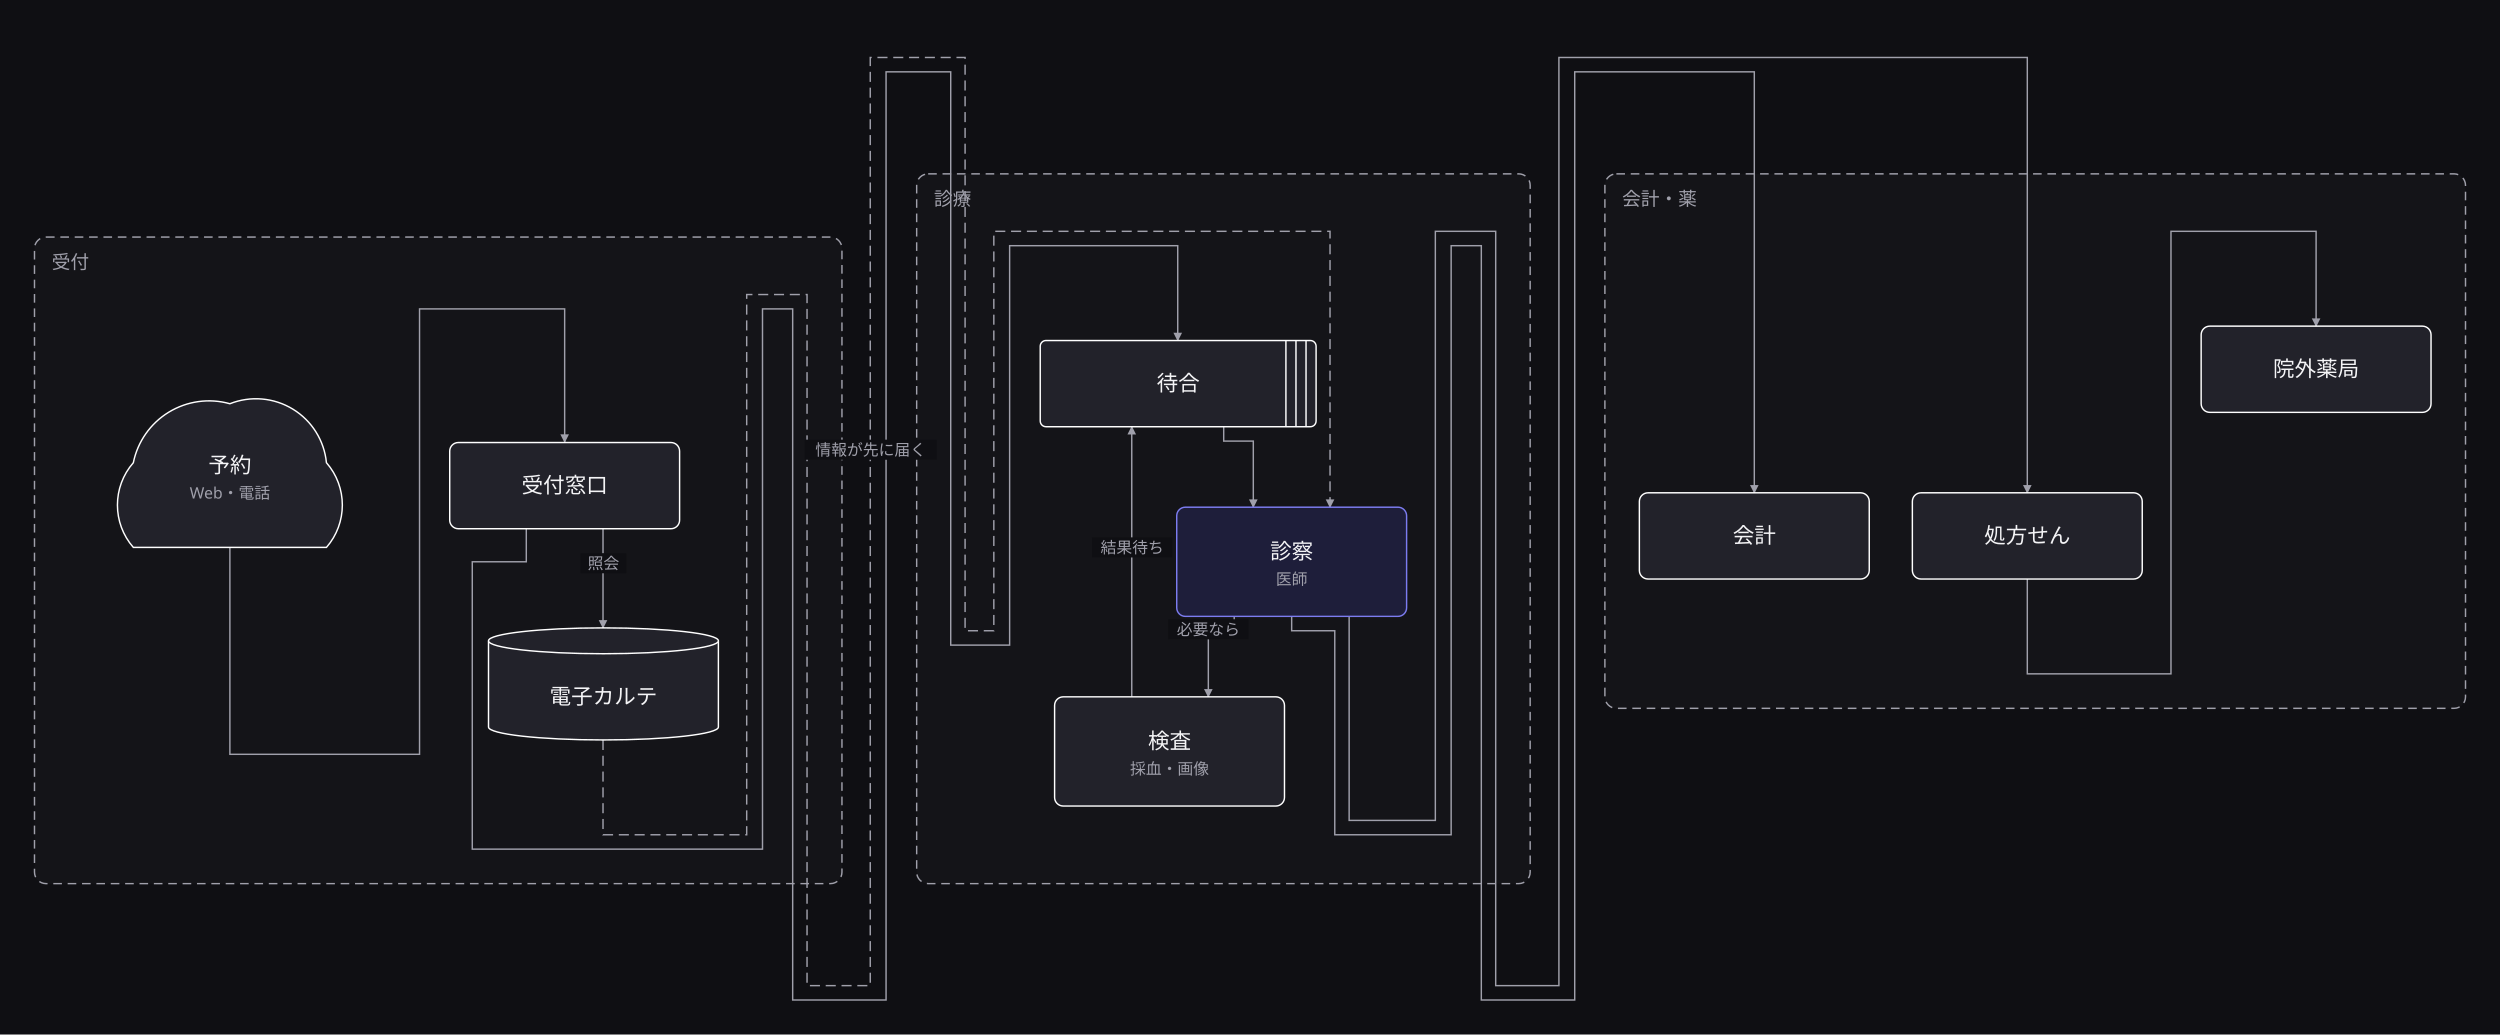
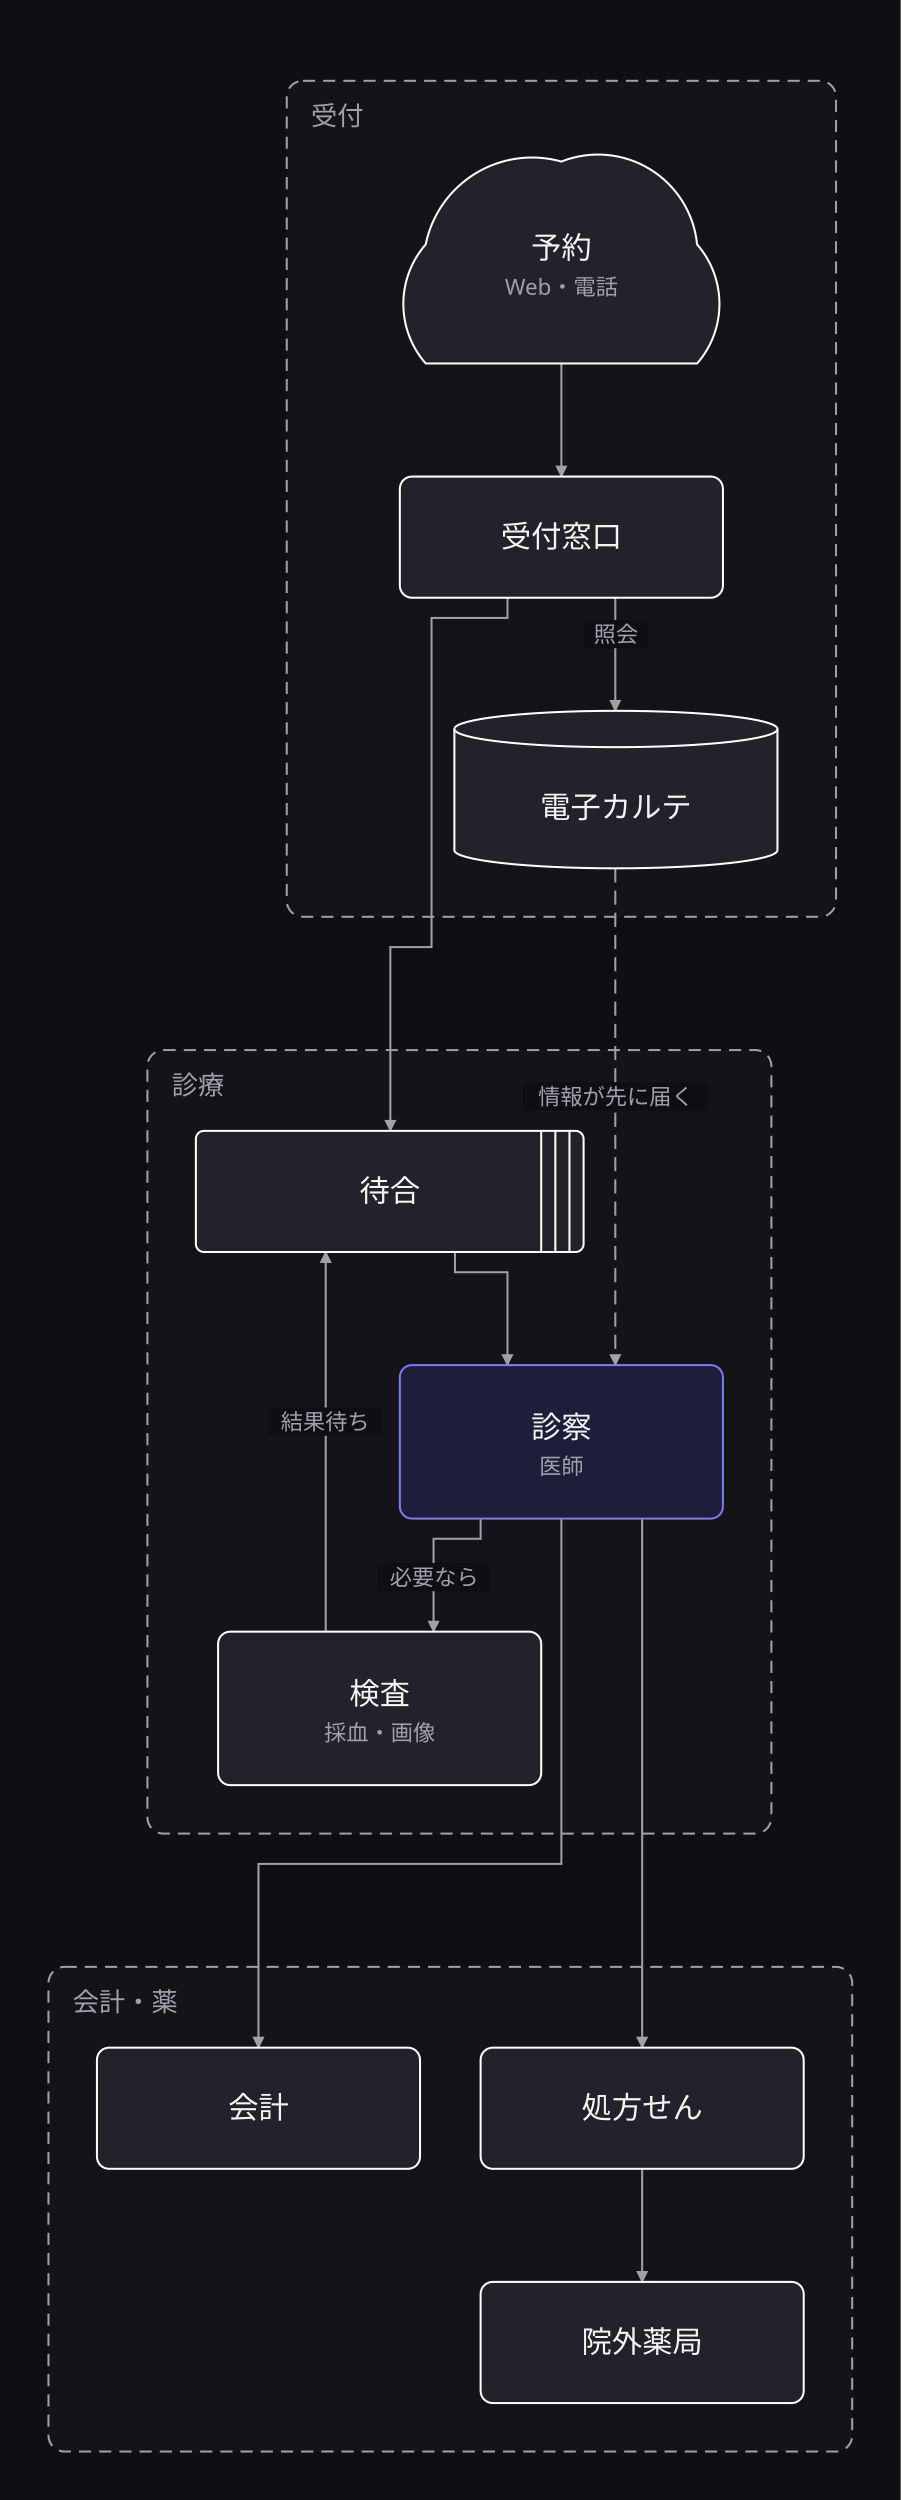
- <svg xmlns="http://www.w3.org/2000/svg" width="1740" height="720" viewBox="0 0 1740 720">
+ <svg xmlns="http://www.w3.org/2000/svg" width="446" height="1238" viewBox="0 0 446 1238">
  <defs>
    <marker id="arrow" viewBox="0 0 10 10" refX="9" refY="5" markerWidth="6" markerHeight="6" orient="auto">
      <path d="M 0 0 L 10 5 L 0 10 z" fill="#a0a0ab" />
    </marker>
  </defs>
-   <rect data-paper="1" x="0" y="0" width="1740" height="720" fill="#0f0f13" />
+   <rect data-paper="1" x="0" y="0" width="446" height="1238" fill="#0f0f13" />
  <g data-group="uketsuke">
-     <rect x="24" y="165" width="562" height="450" rx="8" fill="#141418" stroke="#a0a0ab" stroke-dasharray="6 4" />
-     <text x="36" y="187" font-family="sans-serif" font-size="13" fill="#a0a0ab">受付</text>
+     <rect x="142" y="40" width="272" height="414" rx="8" fill="#141418" stroke="#a0a0ab" stroke-dasharray="6 4" />
+     <text x="154" y="62" font-family="sans-serif" font-size="13" fill="#a0a0ab">受付</text>
  </g>
  <g data-group="shinryo">
-     <rect x="638" y="121" width="427" height="494" rx="8" fill="#141418" stroke="#a0a0ab" stroke-dasharray="6 4" />
-     <text x="650" y="143" font-family="sans-serif" font-size="13" fill="#a0a0ab">診療</text>
+     <rect x="73" y="520" width="309" height="388" rx="8" fill="#141418" stroke="#a0a0ab" stroke-dasharray="6 4" />
+     <text x="85" y="542" font-family="sans-serif" font-size="13" fill="#a0a0ab">診療</text>
  </g>
  <g data-group="kaikei">
-     <rect x="1117" y="121" width="599" height="372" rx="8" fill="#141418" stroke="#a0a0ab" stroke-dasharray="6 4" />
-     <text x="1129" y="143" font-family="sans-serif" font-size="13" fill="#a0a0ab">会計・薬</text>
+     <rect x="24" y="974" width="398" height="240" rx="8" fill="#141418" stroke="#a0a0ab" stroke-dasharray="6 4" />
+     <text x="36" y="996" font-family="sans-serif" font-size="13" fill="#a0a0ab">会計・薬</text>
  </g>
  <g data-edge="yoyaku&gt;madoguchi" data-pinned="false">
-     <path d="M 160 381 L 160 525 L 292 525 L 292 215 L 393 215 L 393 307.7" fill="none" stroke="#a0a0ab" stroke-width="1" marker-end="url(#arrow)" />
+     <path d="M 278 180 L 278 236" fill="none" stroke="#a0a0ab" stroke-width="1" marker-end="url(#arrow)" />
  </g>
  <g data-edge="madoguchi&gt;karte" data-pinned="false">
-     <path d="M 419.7 367.7 L 419.7 437" fill="none" stroke="#a0a0ab" stroke-width="1" marker-end="url(#arrow)" />
-     <rect data-edge-label="1" x="404" y="385" width="32" height="14" fill="#0f0f13" />
-     <text x="420" y="396" text-anchor="middle" font-family="sans-serif" font-size="11" fill="#a0a0ab">照会</text>
+     <path d="M 304.7 296 L 304.7 352" fill="none" stroke="#a0a0ab" stroke-width="1" marker-end="url(#arrow)" />
+     <rect data-edge-label="1" x="289" y="307" width="32" height="14" fill="#0f0f13" />
+     <text x="305" y="318" text-anchor="middle" font-family="sans-serif" font-size="11" fill="#a0a0ab">照会</text>
  </g>
  <g data-edge="madoguchi&gt;machi" data-pinned="false">
-     <path d="M 366.3 367.7 L 366.3 391 L 328.7 391 L 328.7 591 L 530.7 591 L 530.7 215 L 551.7 215 L 551.7 696 L 616.7 696 L 616.7 50 L 661.7 50 L 661.7 449 L 702.7 449 L 702.7 171 L 819.7 171 L 819.7 237" fill="none" stroke="#a0a0ab" stroke-width="1" marker-end="url(#arrow)" />
+     <path d="M 251.3 296 L 251.3 306 L 213.7 306 L 213.7 469 L 193.3 469 L 193.3 560" fill="none" stroke="#a0a0ab" stroke-width="1" marker-end="url(#arrow)" />
  </g>
  <g data-edge="machi&gt;shinsatsu" data-pinned="false">
-     <path d="M 851.7 297 L 851.7 307 L 872.3 307 L 872.3 353" fill="none" stroke="#a0a0ab" stroke-width="1" marker-end="url(#arrow)" />
+     <path d="M 225.3 620 L 225.3 630 L 251.3 630 L 251.3 676" fill="none" stroke="#a0a0ab" stroke-width="1" marker-end="url(#arrow)" />
  </g>
  <g data-edge="shinsatsu&gt;kensa" data-pinned="false">
-     <path d="M 859 429 L 859 439 L 841 439 L 841 485" fill="none" stroke="#a0a0ab" stroke-width="1" marker-end="url(#arrow)" />
-     <rect data-edge-label="1" x="813" y="431" width="56" height="14" fill="#0f0f13" />
-     <text x="841" y="442" text-anchor="middle" font-family="sans-serif" font-size="11" fill="#a0a0ab">必要なら</text>
+     <path d="M 238 752 L 238 762 L 214.7 762 L 214.7 808" fill="none" stroke="#a0a0ab" stroke-width="1" marker-end="url(#arrow)" />
+     <rect data-edge-label="1" x="187" y="774" width="56" height="14" fill="#0f0f13" />
+     <text x="215" y="785" text-anchor="middle" font-family="sans-serif" font-size="11" fill="#a0a0ab">必要なら</text>
  </g>
  <g data-edge="kensa&gt;machi" data-pinned="false">
-     <path d="M 787.7 485 L 787.7 297" fill="none" stroke="#a0a0ab" stroke-width="1" marker-end="url(#arrow)" />
-     <rect data-edge-label="1" x="760" y="374" width="56" height="14" fill="#0f0f13" />
-     <text x="788" y="385" text-anchor="middle" font-family="sans-serif" font-size="11" fill="#a0a0ab">結果待ち</text>
+     <path d="M 161.3 808 L 161.3 620" fill="none" stroke="#a0a0ab" stroke-width="1" marker-end="url(#arrow)" />
+     <rect data-edge-label="1" x="133" y="697" width="56" height="14" fill="#0f0f13" />
+     <text x="161" y="708" text-anchor="middle" font-family="sans-serif" font-size="11" fill="#a0a0ab">結果待ち</text>
  </g>
  <g data-edge="karte&gt;shinsatsu" data-pinned="false">
-     <path d="M 419.7 515 L 419.7 581 L 519.7 581 L 519.7 205 L 561.7 205 L 561.7 686 L 605.7 686 L 605.7 40 L 671.7 40 L 671.7 439 L 691.7 439 L 691.7 161 L 925.7 161 L 925.7 353" fill="none" stroke="#a0a0ab" stroke-width="1" stroke-dasharray="7 4" marker-end="url(#arrow)" />
-     <rect data-edge-label="1" x="560" y="306" width="92" height="14" fill="#0f0f13" />
-     <text x="606" y="317" text-anchor="middle" font-family="sans-serif" font-size="11" fill="#a0a0ab">情報が先に届く</text>
+     <path d="M 304.7 430 L 304.7 676" fill="none" stroke="#a0a0ab" stroke-width="1" stroke-dasharray="7 4" marker-end="url(#arrow)" />
+     <rect data-edge-label="1" x="259" y="536" width="92" height="14" fill="#0f0f13" />
+     <text x="305" y="547" text-anchor="middle" font-family="sans-serif" font-size="11" fill="#a0a0ab">情報が先に届く</text>
  </g>
  <g data-edge="shinsatsu&gt;seisan" data-pinned="false">
-     <path d="M 899 429 L 899 439 L 929 439 L 929 581 L 1010 581 L 1010 171 L 1031 171 L 1031 696 L 1096 696 L 1096 50 L 1221 50 L 1221 343" fill="none" stroke="#a0a0ab" stroke-width="1" marker-end="url(#arrow)" />
+     <path d="M 278 752 L 278 923 L 128 923 L 128 1014" fill="none" stroke="#a0a0ab" stroke-width="1" marker-end="url(#arrow)" />
  </g>
  <g data-edge="shinsatsu&gt;shohou" data-pinned="false">
-     <path d="M 939 429 L 939 571 L 999 571 L 999 161 L 1041 161 L 1041 686 L 1085 686 L 1085 40 L 1411 40 L 1411 343" fill="none" stroke="#a0a0ab" stroke-width="1" marker-end="url(#arrow)" />
+     <path d="M 318 752 L 318 1014" fill="none" stroke="#a0a0ab" stroke-width="1" marker-end="url(#arrow)" />
  </g>
  <g data-edge="shohou&gt;yakkyoku" data-pinned="false">
-     <path d="M 1411 403 L 1411 469 L 1511 469 L 1511 161 L 1612 161 L 1612 227" fill="none" stroke="#a0a0ab" stroke-width="1" marker-end="url(#arrow)" />
+     <path d="M 318 1074 L 318 1130" fill="none" stroke="#a0a0ab" stroke-width="1" marker-end="url(#arrow)" />
  </g>
  <g data-node="yoyaku" data-pinned="false" data-shape="cloud">
-     <path d="M 92.8 381 A 44.8 44.8 0 0 1 92.8 322.04 A 53.76 53.76 0 0 1 160 281 A 49.28 49.28 0 0 1 227.2 322.04 A 44.8 44.8 0 0 1 227.2 381 Z" fill="#22222a" stroke="#ffffff" stroke-width="1" />
+     <path d="M 210.8 180 A 44.8 44.8 0 0 1 210.8 121.04 A 53.76 53.76 0 0 1 278 80 A 49.28 49.28 0 0 1 345.2 121.04 A 44.8 44.8 0 0 1 345.2 180 Z" fill="#22222a" stroke="#ffffff" stroke-width="1" />
  </g>
  <g data-node="madoguchi" data-pinned="false" data-shape="rect">
-     <rect x="313" y="308" width="160" height="60" rx="6" fill="#22222a" stroke="#ffffff" stroke-width="1" />
+     <rect x="198" y="236" width="160" height="60" rx="6" fill="#22222a" stroke="#ffffff" stroke-width="1" />
  </g>
  <g data-node="karte" data-pinned="false" data-shape="cylinder">
-     <path d="M 340 446 L 340 506 A 80 9 0 0 0 500 506 L 500 446" fill="#22222a" stroke="#ffffff" stroke-width="1" />
-     <ellipse cx="420" cy="446" rx="80" ry="9" fill="#22222a" stroke="#ffffff" stroke-width="1" />
+     <path d="M 225 361 L 225 421 A 80 9 0 0 0 385 421 L 385 361" fill="#22222a" stroke="#ffffff" stroke-width="1" />
+     <ellipse cx="305" cy="361" rx="80" ry="9" fill="#22222a" stroke="#ffffff" stroke-width="1" />
  </g>
  <g data-node="machi" data-pinned="false" data-shape="queue">
-     <rect x="724" y="237" width="192" height="60" rx="4" fill="#22222a" stroke="#ffffff" stroke-width="1" />
-     <line x1="909" y1="237" x2="909" y2="297" stroke="#ffffff" stroke-width="1" />
-     <line x1="902" y1="237" x2="902" y2="297" stroke="#ffffff" stroke-width="1" />
-     <line x1="895" y1="237" x2="895" y2="297" stroke="#ffffff" stroke-width="1" />
+     <rect x="97" y="560" width="192" height="60" rx="4" fill="#22222a" stroke="#ffffff" stroke-width="1" />
+     <line x1="282" y1="560" x2="282" y2="620" stroke="#ffffff" stroke-width="1" />
+     <line x1="275" y1="560" x2="275" y2="620" stroke="#ffffff" stroke-width="1" />
+     <line x1="268" y1="560" x2="268" y2="620" stroke="#ffffff" stroke-width="1" />
  </g>
  <g data-node="shinsatsu" data-pinned="false" data-appearance="primary" data-shape="rect">
-     <rect x="819" y="353" width="160" height="76" rx="6" fill="#1e1e3a" stroke="#7c7cf0" stroke-width="1" />
+     <rect x="198" y="676" width="160" height="76" rx="6" fill="#1e1e3a" stroke="#7c7cf0" stroke-width="1" />
  </g>
  <g data-node="kensa" data-pinned="false" data-shape="rect">
-     <rect x="734" y="485" width="160" height="76" rx="6" fill="#22222a" stroke="#ffffff" stroke-width="1" />
+     <rect x="108" y="808" width="160" height="76" rx="6" fill="#22222a" stroke="#ffffff" stroke-width="1" />
  </g>
  <g data-node="seisan" data-pinned="false" data-shape="rect">
-     <rect x="1141" y="343" width="160" height="60" rx="6" fill="#22222a" stroke="#ffffff" stroke-width="1" />
+     <rect x="48" y="1014" width="160" height="60" rx="6" fill="#22222a" stroke="#ffffff" stroke-width="1" />
  </g>
  <g data-node="shohou" data-pinned="false" data-shape="rect">
-     <rect x="1331" y="343" width="160" height="60" rx="6" fill="#22222a" stroke="#ffffff" stroke-width="1" />
+     <rect x="238" y="1014" width="160" height="60" rx="6" fill="#22222a" stroke="#ffffff" stroke-width="1" />
  </g>
  <g data-node="yakkyoku" data-pinned="false" data-shape="rect">
-     <rect x="1532" y="227" width="160" height="60" rx="6" fill="#22222a" stroke="#ffffff" stroke-width="1" />
+     <rect x="238" y="1130" width="160" height="60" rx="6" fill="#22222a" stroke="#ffffff" stroke-width="1" />
  </g>
  <g data-name="yoyaku">
-     <text x="160" y="329" text-anchor="middle" font-family="sans-serif" font-size="15" fill="#f4f4f6">予約</text>
-     <text x="160" y="347" text-anchor="middle" font-family="sans-serif" font-size="11" fill="#a0a0ab">Web・電話</text>
+     <text x="278" y="128" text-anchor="middle" font-family="sans-serif" font-size="15" fill="#f4f4f6">予約</text>
+     <text x="278" y="146" text-anchor="middle" font-family="sans-serif" font-size="11" fill="#a0a0ab">Web・電話</text>
  </g>
  <g data-name="madoguchi">
-     <text x="393" y="343" text-anchor="middle" font-family="sans-serif" font-size="15" fill="#f4f4f6">受付窓口</text>
+     <text x="278" y="271" text-anchor="middle" font-family="sans-serif" font-size="15" fill="#f4f4f6">受付窓口</text>
  </g>
  <g data-name="karte">
-     <text x="420" y="490" text-anchor="middle" font-family="sans-serif" font-size="15" fill="#f4f4f6">電子カルテ</text>
+     <text x="305" y="405" text-anchor="middle" font-family="sans-serif" font-size="15" fill="#f4f4f6">電子カルテ</text>
  </g>
  <g data-name="machi">
-     <text x="820" y="272" text-anchor="middle" font-family="sans-serif" font-size="15" fill="#f4f4f6">待合</text>
+     <text x="193" y="595" text-anchor="middle" font-family="sans-serif" font-size="15" fill="#f4f4f6">待合</text>
  </g>
  <g data-name="shinsatsu">
-     <text x="899" y="389" text-anchor="middle" font-family="sans-serif" font-size="15" fill="#f4f4f6">診察</text>
-     <text x="899" y="407" text-anchor="middle" font-family="sans-serif" font-size="11" fill="#a0a0ab">医師</text>
+     <text x="278" y="712" text-anchor="middle" font-family="sans-serif" font-size="15" fill="#f4f4f6">診察</text>
+     <text x="278" y="730" text-anchor="middle" font-family="sans-serif" font-size="11" fill="#a0a0ab">医師</text>
  </g>
  <g data-name="kensa">
-     <text x="814" y="521" text-anchor="middle" font-family="sans-serif" font-size="15" fill="#f4f4f6">検査</text>
-     <text x="814" y="539" text-anchor="middle" font-family="sans-serif" font-size="11" fill="#a0a0ab">採血・画像</text>
+     <text x="188" y="844" text-anchor="middle" font-family="sans-serif" font-size="15" fill="#f4f4f6">検査</text>
+     <text x="188" y="862" text-anchor="middle" font-family="sans-serif" font-size="11" fill="#a0a0ab">採血・画像</text>
  </g>
  <g data-name="seisan">
-     <text x="1221" y="378" text-anchor="middle" font-family="sans-serif" font-size="15" fill="#f4f4f6">会計</text>
+     <text x="128" y="1049" text-anchor="middle" font-family="sans-serif" font-size="15" fill="#f4f4f6">会計</text>
  </g>
  <g data-name="shohou">
-     <text x="1411" y="378" text-anchor="middle" font-family="sans-serif" font-size="15" fill="#f4f4f6">処方せん</text>
+     <text x="318" y="1049" text-anchor="middle" font-family="sans-serif" font-size="15" fill="#f4f4f6">処方せん</text>
  </g>
  <g data-name="yakkyoku">
-     <text x="1612" y="262" text-anchor="middle" font-family="sans-serif" font-size="15" fill="#f4f4f6">院外薬局</text>
+     <text x="318" y="1165" text-anchor="middle" font-family="sans-serif" font-size="15" fill="#f4f4f6">院外薬局</text>
  </g>
</svg>
